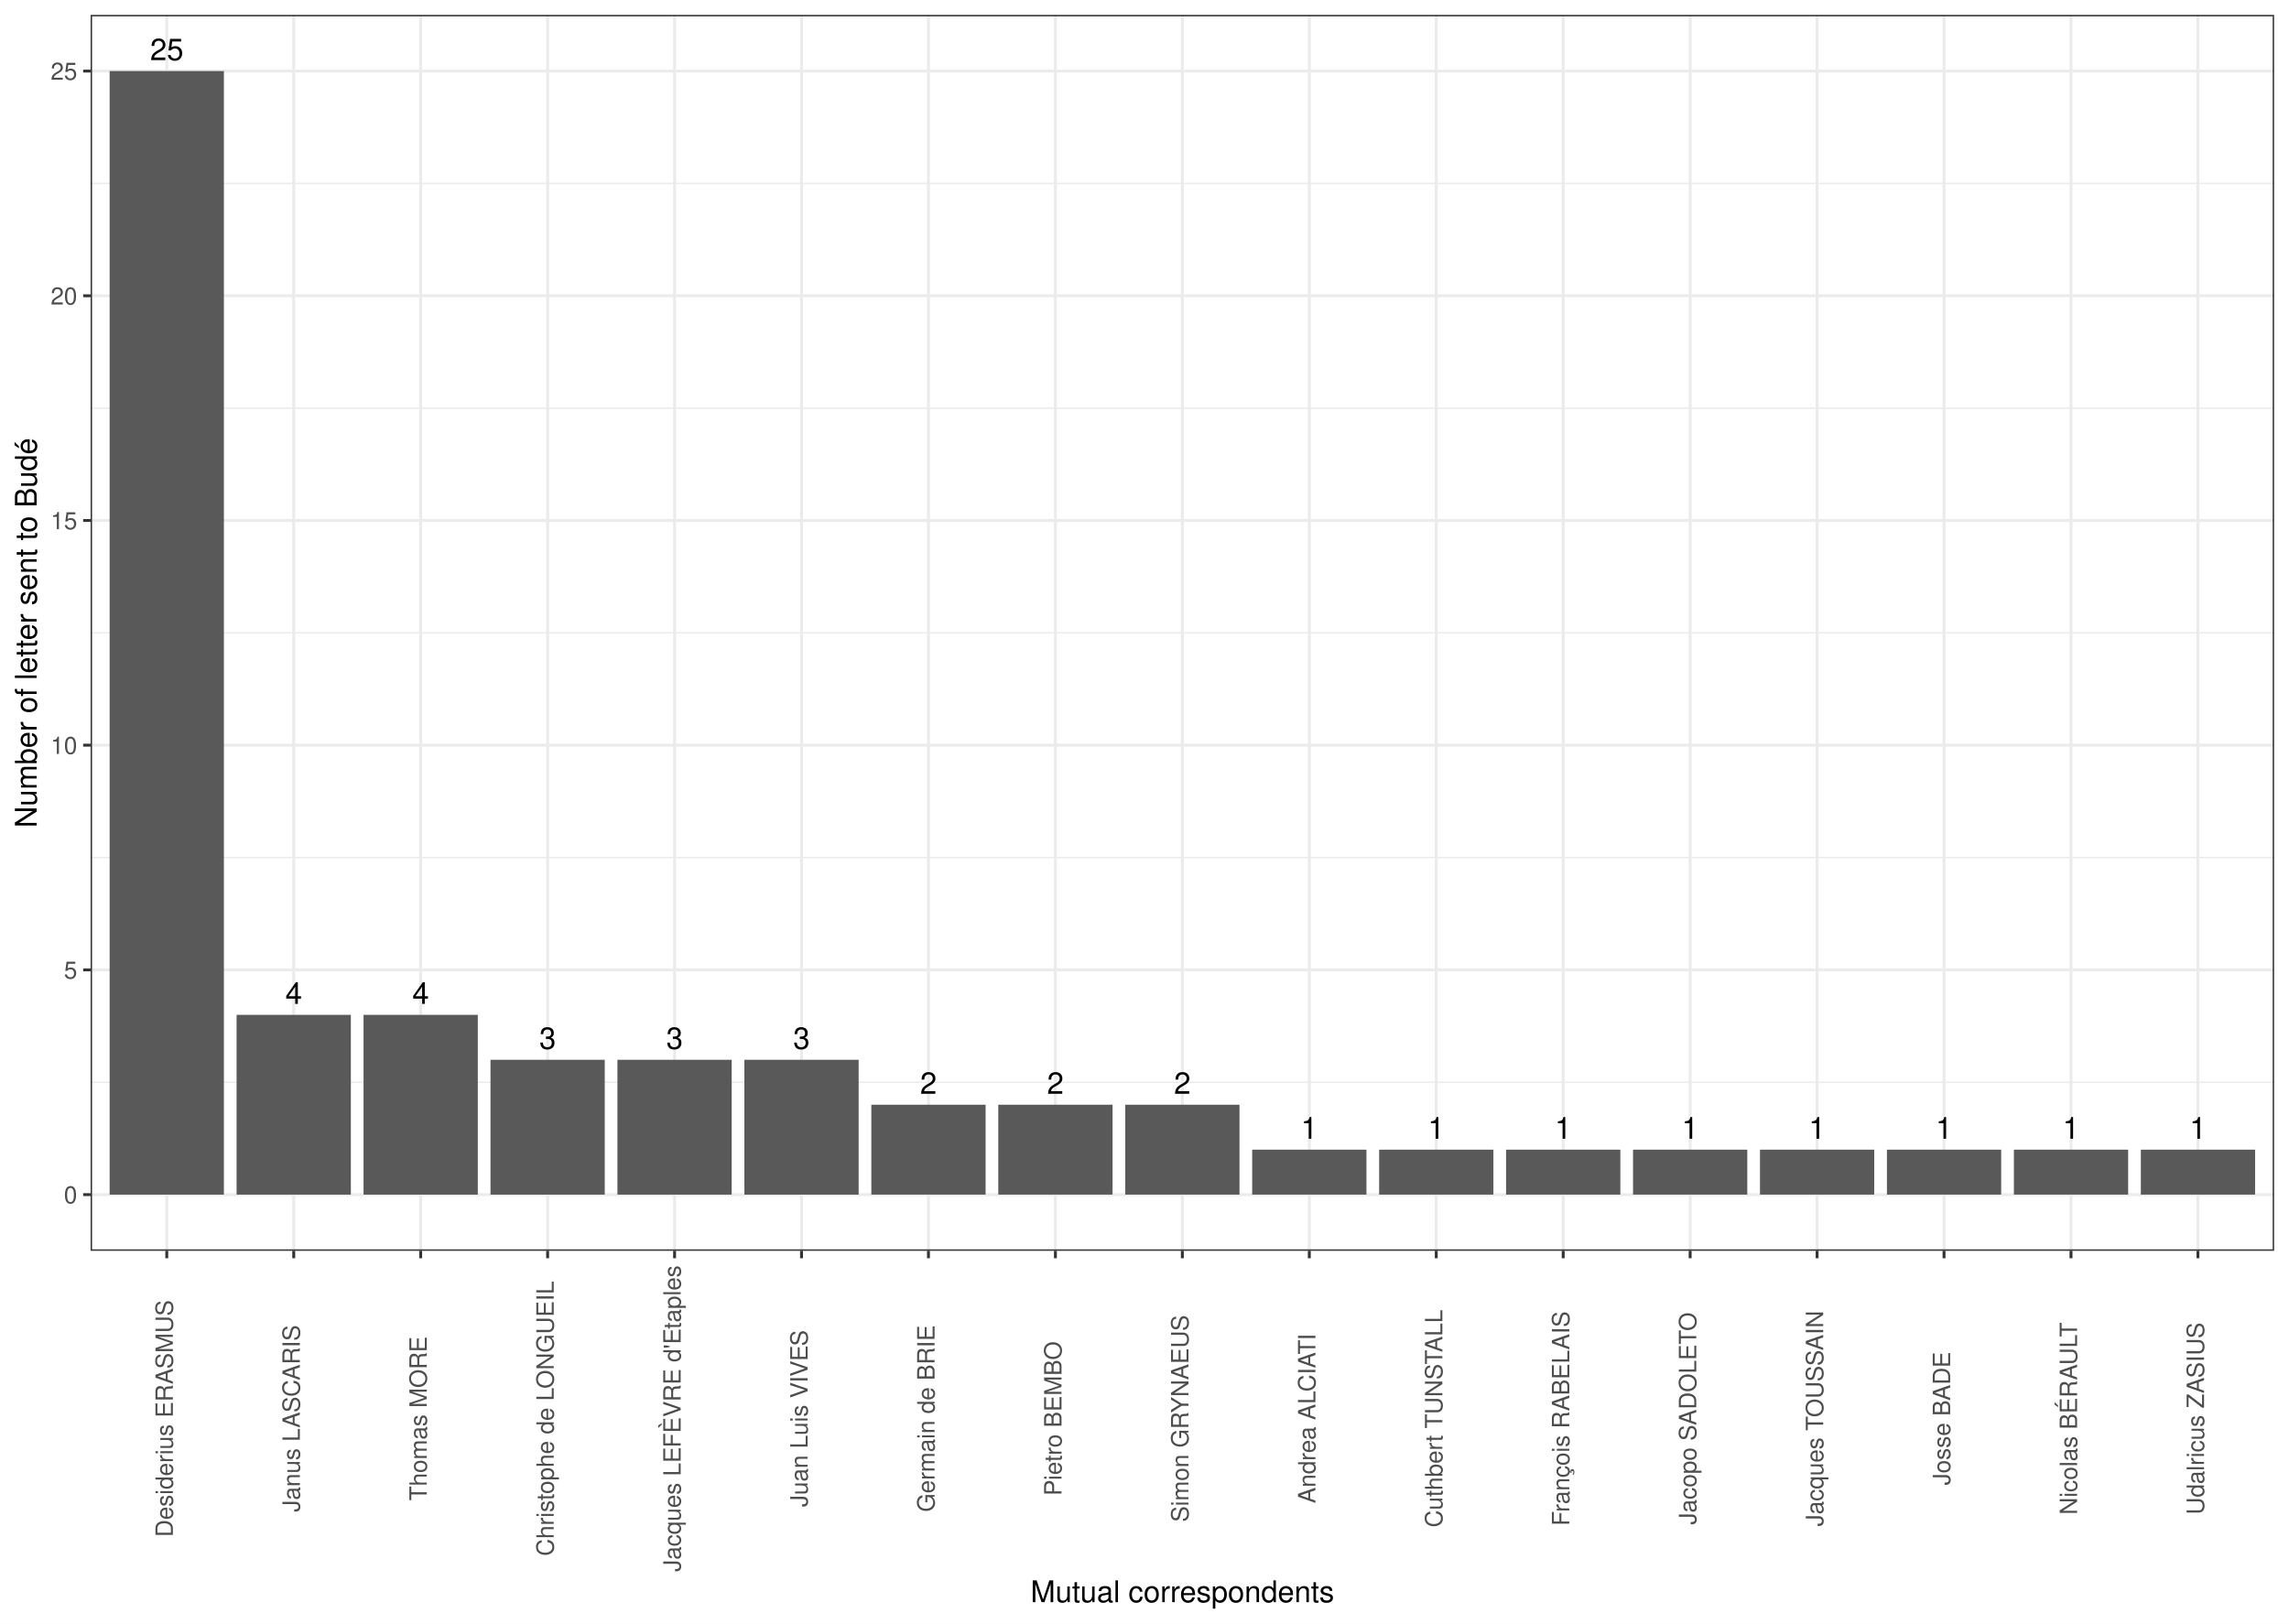
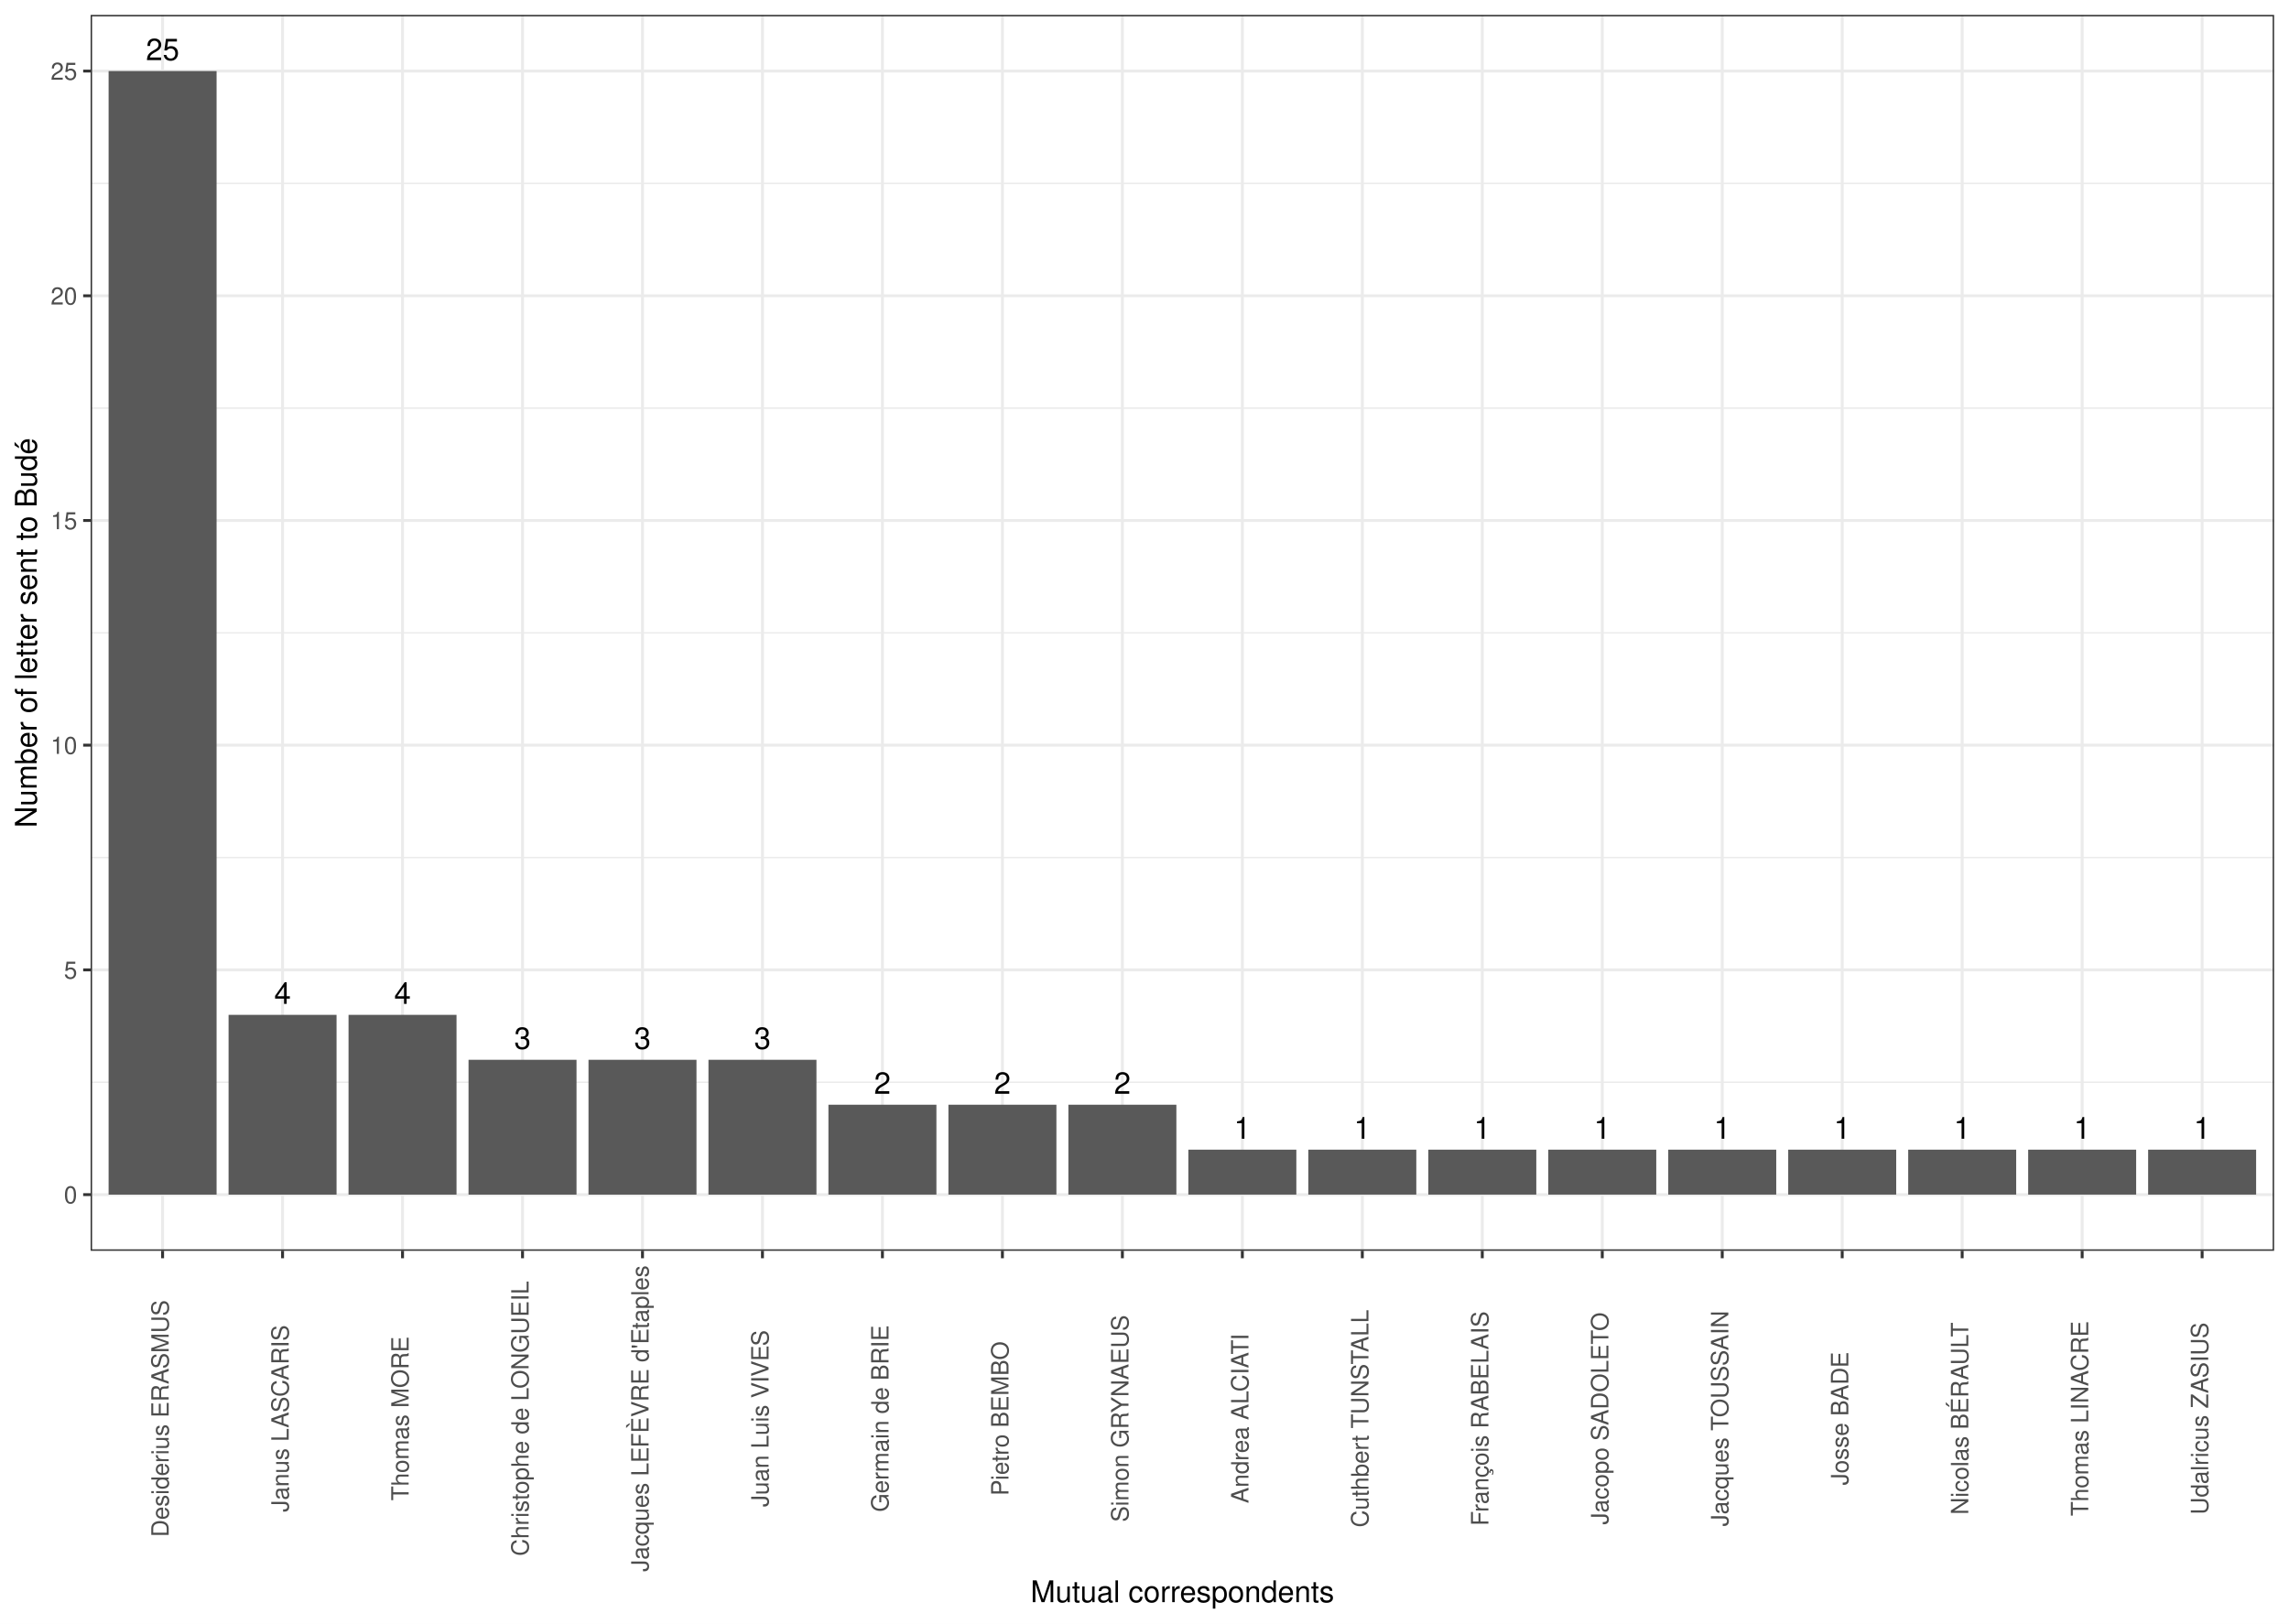
<svg xmlns="http://www.w3.org/2000/svg" class="svglite" width="842.40pt" height="597.60pt" viewBox="0 0 842.40 597.60">
  <defs>
    <style type="text/css">
    .svglite line, .svglite polyline, .svglite polygon, .svglite path, .svglite rect, .svglite circle {
      fill: none;
      stroke: #000000;
      stroke-linecap: round;
      stroke-linejoin: round;
      stroke-miterlimit: 10.00;
    }
    .svglite text {
      white-space: pre;
    }
  </style>
  </defs>
  <rect width="100%" height="100%" style="stroke: none; fill: #FFFFFF;" />
  <defs>
    <clipPath id="cpMC4wMHw4NDIuNDB8MC4wMHw1OTcuNjA=">
      <rect x="0.00" y="0.00" width="842.40" height="597.60" />
    </clipPath>
  </defs>
  <g clip-path="url(#cpMC4wMHw4NDIuNDB8MC4wMHw1OTcuNjA=)">
    <rect x="0" y="-0" width="842.40" height="597.60" style="stroke-width: 1.07; stroke: #FFFFFF; fill: #FFFFFF;" />
  </g>
  <defs>
    <clipPath id="cpMzMuMzV8ODM2LjkyfDUuNDh8NDYwLjM5">
      <rect x="33.35" y="5.48" width="803.57" height="454.91" />
    </clipPath>
  </defs>
  <g clip-path="url(#cpMzMuMzV8ODM2LjkyfDUuNDh8NDYwLjM5)">
    <rect x="33.35" y="5.48" width="803.57" height="454.91" style="stroke-width: 1.07; stroke: none; fill: #FFFFFF;" />
    <polyline points="33.35,398.36 836.92,398.36 " style="stroke-width: 0.53; stroke: #EBEBEB; stroke-linecap: butt;" />
    <polyline points="33.35,315.65 836.92,315.65 " style="stroke-width: 0.53; stroke: #EBEBEB; stroke-linecap: butt;" />
    <polyline points="33.35,232.94 836.92,232.94 " style="stroke-width: 0.53; stroke: #EBEBEB; stroke-linecap: butt;" />
    <polyline points="33.35,150.22 836.92,150.22 " style="stroke-width: 0.53; stroke: #EBEBEB; stroke-linecap: butt;" />
    <polyline points="33.35,67.51 836.92,67.51 " style="stroke-width: 0.53; stroke: #EBEBEB; stroke-linecap: butt;" />
    <polyline points="33.35,439.72 836.92,439.72 " style="stroke-width: 1.07; stroke: #EBEBEB; stroke-linecap: butt;" />
    <polyline points="33.35,357.00 836.92,357.00 " style="stroke-width: 1.07; stroke: #EBEBEB; stroke-linecap: butt;" />
    <polyline points="33.35,274.29 836.92,274.29 " style="stroke-width: 1.07; stroke: #EBEBEB; stroke-linecap: butt;" />
    <polyline points="33.35,191.58 836.92,191.58 " style="stroke-width: 1.07; stroke: #EBEBEB; stroke-linecap: butt;" />
    <polyline points="33.35,108.87 836.92,108.87 " style="stroke-width: 1.07; stroke: #EBEBEB; stroke-linecap: butt;" />
    <polyline points="33.35,26.16 836.92,26.16 " style="stroke-width: 1.07; stroke: #EBEBEB; stroke-linecap: butt;" />
-     <polyline points="61.38,460.39 61.38,5.48 " style="stroke-width: 1.07; stroke: #EBEBEB; stroke-linecap: butt;" />
-     <polyline points="108.10,460.39 108.10,5.48 " style="stroke-width: 1.07; stroke: #EBEBEB; stroke-linecap: butt;" />
-     <polyline points="154.82,460.39 154.82,5.48 " style="stroke-width: 1.07; stroke: #EBEBEB; stroke-linecap: butt;" />
-     <polyline points="201.54,460.39 201.54,5.48 " style="stroke-width: 1.07; stroke: #EBEBEB; stroke-linecap: butt;" />
-     <polyline points="248.26,460.39 248.26,5.48 " style="stroke-width: 1.07; stroke: #EBEBEB; stroke-linecap: butt;" />
-     <polyline points="294.98,460.39 294.98,5.48 " style="stroke-width: 1.07; stroke: #EBEBEB; stroke-linecap: butt;" />
-     <polyline points="341.69,460.39 341.69,5.48 " style="stroke-width: 1.07; stroke: #EBEBEB; stroke-linecap: butt;" />
-     <polyline points="388.41,460.39 388.41,5.48 " style="stroke-width: 1.07; stroke: #EBEBEB; stroke-linecap: butt;" />
-     <polyline points="435.13,460.39 435.13,5.48 " style="stroke-width: 1.07; stroke: #EBEBEB; stroke-linecap: butt;" />
-     <polyline points="481.85,460.39 481.85,5.48 " style="stroke-width: 1.07; stroke: #EBEBEB; stroke-linecap: butt;" />
-     <polyline points="528.57,460.39 528.57,5.48 " style="stroke-width: 1.07; stroke: #EBEBEB; stroke-linecap: butt;" />
-     <polyline points="575.29,460.39 575.29,5.48 " style="stroke-width: 1.07; stroke: #EBEBEB; stroke-linecap: butt;" />
-     <polyline points="622.01,460.39 622.01,5.48 " style="stroke-width: 1.07; stroke: #EBEBEB; stroke-linecap: butt;" />
-     <polyline points="668.73,460.39 668.73,5.48 " style="stroke-width: 1.07; stroke: #EBEBEB; stroke-linecap: butt;" />
-     <polyline points="715.45,460.39 715.45,5.48 " style="stroke-width: 1.07; stroke: #EBEBEB; stroke-linecap: butt;" />
-     <polyline points="762.17,460.39 762.17,5.48 " style="stroke-width: 1.07; stroke: #EBEBEB; stroke-linecap: butt;" />
-     <polyline points="808.89,460.39 808.89,5.48 " style="stroke-width: 1.07; stroke: #EBEBEB; stroke-linecap: butt;" />
-     <rect x="40.35" y="26.16" width="42.05" height="413.56" style="stroke-width: 1.07; stroke: none; stroke-linecap: butt; stroke-linejoin: miter; fill: #595959;" />
-     <rect x="87.07" y="373.55" width="42.05" height="66.17" style="stroke-width: 1.07; stroke: none; stroke-linecap: butt; stroke-linejoin: miter; fill: #595959;" />
-     <rect x="133.79" y="373.55" width="42.05" height="66.17" style="stroke-width: 1.07; stroke: none; stroke-linecap: butt; stroke-linejoin: miter; fill: #595959;" />
-     <rect x="227.23" y="390.09" width="42.05" height="49.63" style="stroke-width: 1.07; stroke: none; stroke-linecap: butt; stroke-linejoin: miter; fill: #595959;" />
-     <rect x="180.51" y="390.09" width="42.05" height="49.63" style="stroke-width: 1.07; stroke: none; stroke-linecap: butt; stroke-linejoin: miter; fill: #595959;" />
-     <rect x="273.95" y="390.09" width="42.05" height="49.63" style="stroke-width: 1.07; stroke: none; stroke-linecap: butt; stroke-linejoin: miter; fill: #595959;" />
-     <rect x="414.11" y="406.63" width="42.05" height="33.08" style="stroke-width: 1.07; stroke: none; stroke-linecap: butt; stroke-linejoin: miter; fill: #595959;" />
-     <rect x="367.39" y="406.63" width="42.05" height="33.08" style="stroke-width: 1.07; stroke: none; stroke-linecap: butt; stroke-linejoin: miter; fill: #595959;" />
-     <rect x="320.67" y="406.63" width="42.05" height="33.08" style="stroke-width: 1.07; stroke: none; stroke-linecap: butt; stroke-linejoin: miter; fill: #595959;" />
-     <rect x="460.83" y="423.17" width="42.05" height="16.54" style="stroke-width: 1.07; stroke: none; stroke-linecap: butt; stroke-linejoin: miter; fill: #595959;" />
-     <rect x="694.43" y="423.17" width="42.05" height="16.54" style="stroke-width: 1.07; stroke: none; stroke-linecap: butt; stroke-linejoin: miter; fill: #595959;" />
-     <rect x="787.87" y="423.17" width="42.05" height="16.54" style="stroke-width: 1.07; stroke: none; stroke-linecap: butt; stroke-linejoin: miter; fill: #595959;" />
-     <rect x="600.99" y="423.17" width="42.05" height="16.54" style="stroke-width: 1.07; stroke: none; stroke-linecap: butt; stroke-linejoin: miter; fill: #595959;" />
-     <rect x="554.27" y="423.17" width="42.05" height="16.54" style="stroke-width: 1.07; stroke: none; stroke-linecap: butt; stroke-linejoin: miter; fill: #595959;" />
-     <rect x="741.15" y="423.17" width="42.05" height="16.54" style="stroke-width: 1.07; stroke: none; stroke-linecap: butt; stroke-linejoin: miter; fill: #595959;" />
-     <rect x="647.71" y="423.17" width="42.05" height="16.54" style="stroke-width: 1.07; stroke: none; stroke-linecap: butt; stroke-linejoin: miter; fill: #595959;" />
-     <rect x="507.55" y="423.17" width="42.05" height="16.54" style="stroke-width: 1.07; stroke: none; stroke-linecap: butt; stroke-linejoin: miter; fill: #595959;" />
-     <text x="61.38" y="22.14" text-anchor="middle" style="font-size: 11.04px; font-weight: 0; font-family: &quot;Nimbus Sans&quot;;" textLength="12.27px" lengthAdjust="spacingAndGlyphs">25</text>
-     <text x="108.10" y="369.52" text-anchor="middle" style="font-size: 11.04px; font-weight: 0; font-family: &quot;Nimbus Sans&quot;;" textLength="6.13px" lengthAdjust="spacingAndGlyphs">4</text>
-     <text x="154.82" y="369.52" text-anchor="middle" style="font-size: 11.04px; font-weight: 0; font-family: &quot;Nimbus Sans&quot;;" textLength="6.13px" lengthAdjust="spacingAndGlyphs">4</text>
-     <text x="248.26" y="386.07" text-anchor="middle" style="font-size: 11.04px; font-weight: 0; font-family: &quot;Nimbus Sans&quot;;" textLength="6.13px" lengthAdjust="spacingAndGlyphs">3</text>
-     <text x="201.54" y="386.07" text-anchor="middle" style="font-size: 11.04px; font-weight: 0; font-family: &quot;Nimbus Sans&quot;;" textLength="6.13px" lengthAdjust="spacingAndGlyphs">3</text>
-     <text x="294.98" y="386.07" text-anchor="middle" style="font-size: 11.04px; font-weight: 0; font-family: &quot;Nimbus Sans&quot;;" textLength="6.13px" lengthAdjust="spacingAndGlyphs">3</text>
-     <text x="435.13" y="402.61" text-anchor="middle" style="font-size: 11.04px; font-weight: 0; font-family: &quot;Nimbus Sans&quot;;" textLength="6.13px" lengthAdjust="spacingAndGlyphs">2</text>
-     <text x="388.41" y="402.61" text-anchor="middle" style="font-size: 11.04px; font-weight: 0; font-family: &quot;Nimbus Sans&quot;;" textLength="6.13px" lengthAdjust="spacingAndGlyphs">2</text>
-     <text x="341.69" y="402.61" text-anchor="middle" style="font-size: 11.04px; font-weight: 0; font-family: &quot;Nimbus Sans&quot;;" textLength="6.13px" lengthAdjust="spacingAndGlyphs">2</text>
-     <text x="481.85" y="419.15" text-anchor="middle" style="font-size: 11.04px; font-weight: 0; font-family: &quot;Nimbus Sans&quot;;" textLength="6.13px" lengthAdjust="spacingAndGlyphs">1</text>
-     <text x="715.45" y="419.15" text-anchor="middle" style="font-size: 11.04px; font-weight: 0; font-family: &quot;Nimbus Sans&quot;;" textLength="6.13px" lengthAdjust="spacingAndGlyphs">1</text>
-     <text x="808.89" y="419.15" text-anchor="middle" style="font-size: 11.04px; font-weight: 0; font-family: &quot;Nimbus Sans&quot;;" textLength="6.13px" lengthAdjust="spacingAndGlyphs">1</text>
-     <text x="622.01" y="419.15" text-anchor="middle" style="font-size: 11.04px; font-weight: 0; font-family: &quot;Nimbus Sans&quot;;" textLength="6.13px" lengthAdjust="spacingAndGlyphs">1</text>
-     <text x="575.29" y="419.15" text-anchor="middle" style="font-size: 11.04px; font-weight: 0; font-family: &quot;Nimbus Sans&quot;;" textLength="6.13px" lengthAdjust="spacingAndGlyphs">1</text>
-     <text x="762.17" y="419.15" text-anchor="middle" style="font-size: 11.04px; font-weight: 0; font-family: &quot;Nimbus Sans&quot;;" textLength="6.13px" lengthAdjust="spacingAndGlyphs">1</text>
-     <text x="668.73" y="419.15" text-anchor="middle" style="font-size: 11.04px; font-weight: 0; font-family: &quot;Nimbus Sans&quot;;" textLength="6.13px" lengthAdjust="spacingAndGlyphs">1</text>
-     <text x="528.57" y="419.15" text-anchor="middle" style="font-size: 11.04px; font-weight: 0; font-family: &quot;Nimbus Sans&quot;;" textLength="6.13px" lengthAdjust="spacingAndGlyphs">1</text>
+     <polyline points="59.84,460.39 59.84,5.48 " style="stroke-width: 1.07; stroke: #EBEBEB; stroke-linecap: butt;" />
+     <polyline points="103.99,460.39 103.99,5.48 " style="stroke-width: 1.07; stroke: #EBEBEB; stroke-linecap: butt;" />
+     <polyline points="148.14,460.39 148.14,5.48 " style="stroke-width: 1.07; stroke: #EBEBEB; stroke-linecap: butt;" />
+     <polyline points="192.30,460.39 192.30,5.48 " style="stroke-width: 1.07; stroke: #EBEBEB; stroke-linecap: butt;" />
+     <polyline points="236.45,460.39 236.45,5.48 " style="stroke-width: 1.07; stroke: #EBEBEB; stroke-linecap: butt;" />
+     <polyline points="280.60,460.39 280.60,5.48 " style="stroke-width: 1.07; stroke: #EBEBEB; stroke-linecap: butt;" />
+     <polyline points="324.75,460.39 324.75,5.48 " style="stroke-width: 1.07; stroke: #EBEBEB; stroke-linecap: butt;" />
+     <polyline points="368.91,460.39 368.91,5.48 " style="stroke-width: 1.07; stroke: #EBEBEB; stroke-linecap: butt;" />
+     <polyline points="413.06,460.39 413.06,5.48 " style="stroke-width: 1.07; stroke: #EBEBEB; stroke-linecap: butt;" />
+     <polyline points="457.21,460.39 457.21,5.48 " style="stroke-width: 1.07; stroke: #EBEBEB; stroke-linecap: butt;" />
+     <polyline points="501.36,460.39 501.36,5.48 " style="stroke-width: 1.07; stroke: #EBEBEB; stroke-linecap: butt;" />
+     <polyline points="545.51,460.39 545.51,5.48 " style="stroke-width: 1.07; stroke: #EBEBEB; stroke-linecap: butt;" />
+     <polyline points="589.67,460.39 589.67,5.48 " style="stroke-width: 1.07; stroke: #EBEBEB; stroke-linecap: butt;" />
+     <polyline points="633.82,460.39 633.82,5.48 " style="stroke-width: 1.07; stroke: #EBEBEB; stroke-linecap: butt;" />
+     <polyline points="677.97,460.39 677.97,5.48 " style="stroke-width: 1.07; stroke: #EBEBEB; stroke-linecap: butt;" />
+     <polyline points="722.12,460.39 722.12,5.48 " style="stroke-width: 1.07; stroke: #EBEBEB; stroke-linecap: butt;" />
+     <polyline points="766.28,460.39 766.28,5.48 " style="stroke-width: 1.07; stroke: #EBEBEB; stroke-linecap: butt;" />
+     <polyline points="810.43,460.39 810.43,5.48 " style="stroke-width: 1.07; stroke: #EBEBEB; stroke-linecap: butt;" />
+     <rect x="39.97" y="26.16" width="39.74" height="413.56" style="stroke-width: 1.07; stroke: none; stroke-linecap: butt; stroke-linejoin: miter; fill: #595959;" />
+     <rect x="84.12" y="373.55" width="39.74" height="66.17" style="stroke-width: 1.07; stroke: none; stroke-linecap: butt; stroke-linejoin: miter; fill: #595959;" />
+     <rect x="128.27" y="373.55" width="39.74" height="66.17" style="stroke-width: 1.07; stroke: none; stroke-linecap: butt; stroke-linejoin: miter; fill: #595959;" />
+     <rect x="216.58" y="390.09" width="39.74" height="49.63" style="stroke-width: 1.07; stroke: none; stroke-linecap: butt; stroke-linejoin: miter; fill: #595959;" />
+     <rect x="172.43" y="390.09" width="39.74" height="49.63" style="stroke-width: 1.07; stroke: none; stroke-linecap: butt; stroke-linejoin: miter; fill: #595959;" />
+     <rect x="260.73" y="390.09" width="39.74" height="49.63" style="stroke-width: 1.07; stroke: none; stroke-linecap: butt; stroke-linejoin: miter; fill: #595959;" />
+     <rect x="393.19" y="406.63" width="39.74" height="33.08" style="stroke-width: 1.07; stroke: none; stroke-linecap: butt; stroke-linejoin: miter; fill: #595959;" />
+     <rect x="349.04" y="406.63" width="39.74" height="33.08" style="stroke-width: 1.07; stroke: none; stroke-linecap: butt; stroke-linejoin: miter; fill: #595959;" />
+     <rect x="304.88" y="406.63" width="39.74" height="33.08" style="stroke-width: 1.07; stroke: none; stroke-linecap: butt; stroke-linejoin: miter; fill: #595959;" />
+     <rect x="437.34" y="423.17" width="39.74" height="16.54" style="stroke-width: 1.07; stroke: none; stroke-linecap: butt; stroke-linejoin: miter; fill: #595959;" />
+     <rect x="658.10" y="423.17" width="39.74" height="16.54" style="stroke-width: 1.07; stroke: none; stroke-linecap: butt; stroke-linejoin: miter; fill: #595959;" />
+     <rect x="790.56" y="423.17" width="39.74" height="16.54" style="stroke-width: 1.07; stroke: none; stroke-linecap: butt; stroke-linejoin: miter; fill: #595959;" />
+     <rect x="569.80" y="423.17" width="39.74" height="16.54" style="stroke-width: 1.07; stroke: none; stroke-linecap: butt; stroke-linejoin: miter; fill: #595959;" />
+     <rect x="525.65" y="423.17" width="39.74" height="16.54" style="stroke-width: 1.07; stroke: none; stroke-linecap: butt; stroke-linejoin: miter; fill: #595959;" />
+     <rect x="702.26" y="423.17" width="39.74" height="16.54" style="stroke-width: 1.07; stroke: none; stroke-linecap: butt; stroke-linejoin: miter; fill: #595959;" />
+     <rect x="613.95" y="423.17" width="39.74" height="16.54" style="stroke-width: 1.07; stroke: none; stroke-linecap: butt; stroke-linejoin: miter; fill: #595959;" />
+     <rect x="746.41" y="423.17" width="39.74" height="16.54" style="stroke-width: 1.07; stroke: none; stroke-linecap: butt; stroke-linejoin: miter; fill: #595959;" />
+     <rect x="481.49" y="423.17" width="39.74" height="16.54" style="stroke-width: 1.07; stroke: none; stroke-linecap: butt; stroke-linejoin: miter; fill: #595959;" />
+     <text x="59.84" y="22.14" text-anchor="middle" style="font-size: 11.04px; font-weight: 0; font-family: &quot;Nimbus Sans&quot;;" textLength="12.27px" lengthAdjust="spacingAndGlyphs">25</text>
+     <text x="103.99" y="369.52" text-anchor="middle" style="font-size: 11.04px; font-weight: 0; font-family: &quot;Nimbus Sans&quot;;" textLength="6.13px" lengthAdjust="spacingAndGlyphs">4</text>
+     <text x="148.14" y="369.52" text-anchor="middle" style="font-size: 11.04px; font-weight: 0; font-family: &quot;Nimbus Sans&quot;;" textLength="6.13px" lengthAdjust="spacingAndGlyphs">4</text>
+     <text x="236.45" y="386.07" text-anchor="middle" style="font-size: 11.04px; font-weight: 0; font-family: &quot;Nimbus Sans&quot;;" textLength="6.13px" lengthAdjust="spacingAndGlyphs">3</text>
+     <text x="192.30" y="386.07" text-anchor="middle" style="font-size: 11.04px; font-weight: 0; font-family: &quot;Nimbus Sans&quot;;" textLength="6.13px" lengthAdjust="spacingAndGlyphs">3</text>
+     <text x="280.60" y="386.07" text-anchor="middle" style="font-size: 11.04px; font-weight: 0; font-family: &quot;Nimbus Sans&quot;;" textLength="6.13px" lengthAdjust="spacingAndGlyphs">3</text>
+     <text x="413.06" y="402.61" text-anchor="middle" style="font-size: 11.04px; font-weight: 0; font-family: &quot;Nimbus Sans&quot;;" textLength="6.13px" lengthAdjust="spacingAndGlyphs">2</text>
+     <text x="368.91" y="402.61" text-anchor="middle" style="font-size: 11.04px; font-weight: 0; font-family: &quot;Nimbus Sans&quot;;" textLength="6.13px" lengthAdjust="spacingAndGlyphs">2</text>
+     <text x="324.75" y="402.61" text-anchor="middle" style="font-size: 11.04px; font-weight: 0; font-family: &quot;Nimbus Sans&quot;;" textLength="6.13px" lengthAdjust="spacingAndGlyphs">2</text>
+     <text x="457.21" y="419.15" text-anchor="middle" style="font-size: 11.04px; font-weight: 0; font-family: &quot;Nimbus Sans&quot;;" textLength="6.13px" lengthAdjust="spacingAndGlyphs">1</text>
+     <text x="677.97" y="419.15" text-anchor="middle" style="font-size: 11.04px; font-weight: 0; font-family: &quot;Nimbus Sans&quot;;" textLength="6.13px" lengthAdjust="spacingAndGlyphs">1</text>
+     <text x="810.43" y="419.15" text-anchor="middle" style="font-size: 11.04px; font-weight: 0; font-family: &quot;Nimbus Sans&quot;;" textLength="6.13px" lengthAdjust="spacingAndGlyphs">1</text>
+     <text x="589.67" y="419.15" text-anchor="middle" style="font-size: 11.04px; font-weight: 0; font-family: &quot;Nimbus Sans&quot;;" textLength="6.13px" lengthAdjust="spacingAndGlyphs">1</text>
+     <text x="545.51" y="419.15" text-anchor="middle" style="font-size: 11.04px; font-weight: 0; font-family: &quot;Nimbus Sans&quot;;" textLength="6.13px" lengthAdjust="spacingAndGlyphs">1</text>
+     <text x="722.12" y="419.15" text-anchor="middle" style="font-size: 11.04px; font-weight: 0; font-family: &quot;Nimbus Sans&quot;;" textLength="6.13px" lengthAdjust="spacingAndGlyphs">1</text>
+     <text x="633.82" y="419.15" text-anchor="middle" style="font-size: 11.04px; font-weight: 0; font-family: &quot;Nimbus Sans&quot;;" textLength="6.13px" lengthAdjust="spacingAndGlyphs">1</text>
+     <text x="766.28" y="419.15" text-anchor="middle" style="font-size: 11.04px; font-weight: 0; font-family: &quot;Nimbus Sans&quot;;" textLength="6.13px" lengthAdjust="spacingAndGlyphs">1</text>
+     <text x="501.36" y="419.15" text-anchor="middle" style="font-size: 11.04px; font-weight: 0; font-family: &quot;Nimbus Sans&quot;;" textLength="6.13px" lengthAdjust="spacingAndGlyphs">1</text>
    <rect x="33.35" y="5.48" width="803.57" height="454.91" style="stroke-width: 1.07; stroke: #333333;" />
  </g>
  <g clip-path="url(#cpMC4wMHw4NDIuNDB8MC4wMHw1OTcuNjA=)">
    <text x="28.42" y="442.92" text-anchor="end" style="font-size: 8.80px; font-weight: 0;fill: #4D4D4D; font-family: &quot;Nimbus Sans&quot;;" textLength="4.89px" lengthAdjust="spacingAndGlyphs">0</text>
    <text x="28.42" y="360.21" text-anchor="end" style="font-size: 8.80px; font-weight: 0;fill: #4D4D4D; font-family: &quot;Nimbus Sans&quot;;" textLength="4.89px" lengthAdjust="spacingAndGlyphs">5</text>
    <text x="28.42" y="277.50" text-anchor="end" style="font-size: 8.80px; font-weight: 0;fill: #4D4D4D; font-family: &quot;Nimbus Sans&quot;;" textLength="9.78px" lengthAdjust="spacingAndGlyphs">10</text>
    <text x="28.42" y="194.79" text-anchor="end" style="font-size: 8.80px; font-weight: 0;fill: #4D4D4D; font-family: &quot;Nimbus Sans&quot;;" textLength="9.78px" lengthAdjust="spacingAndGlyphs">15</text>
    <text x="28.42" y="112.08" text-anchor="end" style="font-size: 8.80px; font-weight: 0;fill: #4D4D4D; font-family: &quot;Nimbus Sans&quot;;" textLength="9.78px" lengthAdjust="spacingAndGlyphs">20</text>
    <text x="28.42" y="29.36" text-anchor="end" style="font-size: 8.80px; font-weight: 0;fill: #4D4D4D; font-family: &quot;Nimbus Sans&quot;;" textLength="9.78px" lengthAdjust="spacingAndGlyphs">25</text>
    <polyline points="30.61,439.72 33.35,439.72 " style="stroke-width: 1.07; stroke: #333333; stroke-linecap: butt;" />
    <polyline points="30.61,357.00 33.35,357.00 " style="stroke-width: 1.07; stroke: #333333; stroke-linecap: butt;" />
    <polyline points="30.61,274.29 33.35,274.29 " style="stroke-width: 1.07; stroke: #333333; stroke-linecap: butt;" />
    <polyline points="30.61,191.58 33.35,191.58 " style="stroke-width: 1.07; stroke: #333333; stroke-linecap: butt;" />
    <polyline points="30.61,108.87 33.35,108.87 " style="stroke-width: 1.07; stroke: #333333; stroke-linecap: butt;" />
    <polyline points="30.61,26.16 33.35,26.16 " style="stroke-width: 1.07; stroke: #333333; stroke-linecap: butt;" />
-     <polyline points="61.38,463.13 61.38,460.39 " style="stroke-width: 1.07; stroke: #333333; stroke-linecap: butt;" />
-     <polyline points="108.10,463.13 108.10,460.39 " style="stroke-width: 1.07; stroke: #333333; stroke-linecap: butt;" />
-     <polyline points="154.82,463.13 154.82,460.39 " style="stroke-width: 1.07; stroke: #333333; stroke-linecap: butt;" />
-     <polyline points="201.54,463.13 201.54,460.39 " style="stroke-width: 1.07; stroke: #333333; stroke-linecap: butt;" />
-     <polyline points="248.26,463.13 248.26,460.39 " style="stroke-width: 1.07; stroke: #333333; stroke-linecap: butt;" />
-     <polyline points="294.98,463.13 294.98,460.39 " style="stroke-width: 1.07; stroke: #333333; stroke-linecap: butt;" />
-     <polyline points="341.69,463.13 341.69,460.39 " style="stroke-width: 1.07; stroke: #333333; stroke-linecap: butt;" />
-     <polyline points="388.41,463.13 388.41,460.39 " style="stroke-width: 1.07; stroke: #333333; stroke-linecap: butt;" />
-     <polyline points="435.13,463.13 435.13,460.39 " style="stroke-width: 1.07; stroke: #333333; stroke-linecap: butt;" />
-     <polyline points="481.85,463.13 481.85,460.39 " style="stroke-width: 1.07; stroke: #333333; stroke-linecap: butt;" />
-     <polyline points="528.57,463.13 528.57,460.39 " style="stroke-width: 1.07; stroke: #333333; stroke-linecap: butt;" />
-     <polyline points="575.29,463.13 575.29,460.39 " style="stroke-width: 1.07; stroke: #333333; stroke-linecap: butt;" />
-     <polyline points="622.01,463.13 622.01,460.39 " style="stroke-width: 1.07; stroke: #333333; stroke-linecap: butt;" />
-     <polyline points="668.73,463.13 668.73,460.39 " style="stroke-width: 1.07; stroke: #333333; stroke-linecap: butt;" />
-     <polyline points="715.45,463.13 715.45,460.39 " style="stroke-width: 1.07; stroke: #333333; stroke-linecap: butt;" />
-     <polyline points="762.17,463.13 762.17,460.39 " style="stroke-width: 1.07; stroke: #333333; stroke-linecap: butt;" />
-     <polyline points="808.89,463.13 808.89,460.39 " style="stroke-width: 1.07; stroke: #333333; stroke-linecap: butt;" />
-     <text transform="translate(63.62,522.14) rotate(-90)" text-anchor="middle" style="font-size: 8.80px; font-weight: 0;fill: #4D4D4D; font-family: &quot;Nimbus Sans&quot;;" textLength="87.49px" lengthAdjust="spacingAndGlyphs">Desiderius ERASMUS</text>
-     <text transform="translate(110.34,522.14) rotate(-90)" text-anchor="middle" style="font-size: 8.80px; font-weight: 0;fill: #4D4D4D; font-family: &quot;Nimbus Sans&quot;;" textLength="69.42px" lengthAdjust="spacingAndGlyphs">Janus LASCARIS</text>
-     <text transform="translate(157.06,522.14) rotate(-90)" text-anchor="middle" style="font-size: 8.80px; font-weight: 0;fill: #4D4D4D; font-family: &quot;Nimbus Sans&quot;;" textLength="60.62px" lengthAdjust="spacingAndGlyphs">Thomas MORE</text>
-     <text transform="translate(203.78,522.14) rotate(-90)" text-anchor="middle" style="font-size: 8.80px; font-weight: 0;fill: #4D4D4D; font-family: &quot;Nimbus Sans&quot;;" textLength="101.69px" lengthAdjust="spacingAndGlyphs">Christophe de LONGUEIL</text>
-     <text transform="translate(250.50,522.14) rotate(-90)" text-anchor="middle" style="font-size: 8.80px; font-weight: 0;fill: #4D4D4D; font-family: &quot;Nimbus Sans&quot;;" textLength="113.64px" lengthAdjust="spacingAndGlyphs">Jacques LEFÈVRE d'Etaples</text>
-     <text transform="translate(297.22,522.14) rotate(-90)" text-anchor="middle" style="font-size: 8.80px; font-weight: 0;fill: #4D4D4D; font-family: &quot;Nimbus Sans&quot;;" textLength="66.01px" lengthAdjust="spacingAndGlyphs">Juan Luis VIVES</text>
-     <text transform="translate(343.94,522.14) rotate(-90)" text-anchor="middle" style="font-size: 8.80px; font-weight: 0;fill: #4D4D4D; font-family: &quot;Nimbus Sans&quot;;" textLength="68.93px" lengthAdjust="spacingAndGlyphs">Germain de BRIE</text>
-     <text transform="translate(390.66,522.14) rotate(-90)" text-anchor="middle" style="font-size: 8.80px; font-weight: 0;fill: #4D4D4D; font-family: &quot;Nimbus Sans&quot;;" textLength="57.20px" lengthAdjust="spacingAndGlyphs">Pietro BEMBO</text>
-     <text transform="translate(437.38,522.14) rotate(-90)" text-anchor="middle" style="font-size: 8.80px; font-weight: 0;fill: #4D4D4D; font-family: &quot;Nimbus Sans&quot;;" textLength="76.74px" lengthAdjust="spacingAndGlyphs">Simon GRYNAEUS</text>
-     <text transform="translate(484.10,522.14) rotate(-90)" text-anchor="middle" style="font-size: 8.80px; font-weight: 0;fill: #4D4D4D; font-family: &quot;Nimbus Sans&quot;;" textLength="64.05px" lengthAdjust="spacingAndGlyphs">Andrea ALCIATI</text>
-     <text transform="translate(530.82,522.14) rotate(-90)" text-anchor="middle" style="font-size: 8.80px; font-weight: 0;fill: #4D4D4D; font-family: &quot;Nimbus Sans&quot;;" textLength="81.15px" lengthAdjust="spacingAndGlyphs">Cuthbert TUNSTALL</text>
-     <text transform="translate(577.54,522.14) rotate(-90)" text-anchor="middle" style="font-size: 8.80px; font-weight: 0;fill: #4D4D4D; font-family: &quot;Nimbus Sans&quot;;" textLength="79.20px" lengthAdjust="spacingAndGlyphs">François RABELAIS</text>
-     <text transform="translate(624.26,522.14) rotate(-90)" text-anchor="middle" style="font-size: 8.80px; font-weight: 0;fill: #4D4D4D; font-family: &quot;Nimbus Sans&quot;;" textLength="78.72px" lengthAdjust="spacingAndGlyphs">Jacopo SADOLETO</text>
-     <text transform="translate(670.98,522.14) rotate(-90)" text-anchor="middle" style="font-size: 8.80px; font-weight: 0;fill: #4D4D4D; font-family: &quot;Nimbus Sans&quot;;" textLength="80.18px" lengthAdjust="spacingAndGlyphs">Jacques TOUSSAIN</text>
-     <text transform="translate(717.70,522.14) rotate(-90)" text-anchor="middle" style="font-size: 8.80px; font-weight: 0;fill: #4D4D4D; font-family: &quot;Nimbus Sans&quot;;" textLength="49.38px" lengthAdjust="spacingAndGlyphs">Josse BADE</text>
-     <text transform="translate(764.41,522.14) rotate(-90)" text-anchor="middle" style="font-size: 8.80px; font-weight: 0;fill: #4D4D4D; font-family: &quot;Nimbus Sans&quot;;" textLength="71.85px" lengthAdjust="spacingAndGlyphs">Nicolas BÉRAULT</text>
-     <text transform="translate(811.13,522.14) rotate(-90)" text-anchor="middle" style="font-size: 8.80px; font-weight: 0;fill: #4D4D4D; font-family: &quot;Nimbus Sans&quot;;" textLength="70.88px" lengthAdjust="spacingAndGlyphs">Udalricus ZASIUS</text>
+     <polyline points="59.84,463.13 59.84,460.39 " style="stroke-width: 1.07; stroke: #333333; stroke-linecap: butt;" />
+     <polyline points="103.99,463.13 103.99,460.39 " style="stroke-width: 1.07; stroke: #333333; stroke-linecap: butt;" />
+     <polyline points="148.14,463.13 148.14,460.39 " style="stroke-width: 1.07; stroke: #333333; stroke-linecap: butt;" />
+     <polyline points="192.30,463.13 192.30,460.39 " style="stroke-width: 1.07; stroke: #333333; stroke-linecap: butt;" />
+     <polyline points="236.45,463.13 236.45,460.39 " style="stroke-width: 1.07; stroke: #333333; stroke-linecap: butt;" />
+     <polyline points="280.60,463.13 280.60,460.39 " style="stroke-width: 1.07; stroke: #333333; stroke-linecap: butt;" />
+     <polyline points="324.75,463.13 324.75,460.39 " style="stroke-width: 1.07; stroke: #333333; stroke-linecap: butt;" />
+     <polyline points="368.91,463.13 368.91,460.39 " style="stroke-width: 1.07; stroke: #333333; stroke-linecap: butt;" />
+     <polyline points="413.06,463.13 413.06,460.39 " style="stroke-width: 1.07; stroke: #333333; stroke-linecap: butt;" />
+     <polyline points="457.21,463.13 457.21,460.39 " style="stroke-width: 1.07; stroke: #333333; stroke-linecap: butt;" />
+     <polyline points="501.36,463.13 501.36,460.39 " style="stroke-width: 1.07; stroke: #333333; stroke-linecap: butt;" />
+     <polyline points="545.51,463.13 545.51,460.39 " style="stroke-width: 1.07; stroke: #333333; stroke-linecap: butt;" />
+     <polyline points="589.67,463.13 589.67,460.39 " style="stroke-width: 1.07; stroke: #333333; stroke-linecap: butt;" />
+     <polyline points="633.82,463.13 633.82,460.39 " style="stroke-width: 1.07; stroke: #333333; stroke-linecap: butt;" />
+     <polyline points="677.97,463.13 677.97,460.39 " style="stroke-width: 1.07; stroke: #333333; stroke-linecap: butt;" />
+     <polyline points="722.12,463.13 722.12,460.39 " style="stroke-width: 1.07; stroke: #333333; stroke-linecap: butt;" />
+     <polyline points="766.28,463.13 766.28,460.39 " style="stroke-width: 1.07; stroke: #333333; stroke-linecap: butt;" />
+     <polyline points="810.43,463.13 810.43,460.39 " style="stroke-width: 1.07; stroke: #333333; stroke-linecap: butt;" />
+     <text transform="translate(62.08,522.14) rotate(-90)" text-anchor="middle" style="font-size: 8.80px; font-weight: 0;fill: #4D4D4D; font-family: &quot;Nimbus Sans&quot;;" textLength="87.49px" lengthAdjust="spacingAndGlyphs">Desiderius ERASMUS</text>
+     <text transform="translate(106.24,522.14) rotate(-90)" text-anchor="middle" style="font-size: 8.80px; font-weight: 0;fill: #4D4D4D; font-family: &quot;Nimbus Sans&quot;;" textLength="69.42px" lengthAdjust="spacingAndGlyphs">Janus LASCARIS</text>
+     <text transform="translate(150.39,522.14) rotate(-90)" text-anchor="middle" style="font-size: 8.80px; font-weight: 0;fill: #4D4D4D; font-family: &quot;Nimbus Sans&quot;;" textLength="60.62px" lengthAdjust="spacingAndGlyphs">Thomas MORE</text>
+     <text transform="translate(194.54,522.14) rotate(-90)" text-anchor="middle" style="font-size: 8.80px; font-weight: 0;fill: #4D4D4D; font-family: &quot;Nimbus Sans&quot;;" textLength="101.69px" lengthAdjust="spacingAndGlyphs">Christophe de LONGUEIL</text>
+     <text transform="translate(238.69,522.14) rotate(-90)" text-anchor="middle" style="font-size: 8.80px; font-weight: 0;fill: #4D4D4D; font-family: &quot;Nimbus Sans&quot;;" textLength="113.64px" lengthAdjust="spacingAndGlyphs">Jacques LEFÈVRE d'Etaples</text>
+     <text transform="translate(282.85,522.14) rotate(-90)" text-anchor="middle" style="font-size: 8.80px; font-weight: 0;fill: #4D4D4D; font-family: &quot;Nimbus Sans&quot;;" textLength="66.01px" lengthAdjust="spacingAndGlyphs">Juan Luis VIVES</text>
+     <text transform="translate(327.00,522.14) rotate(-90)" text-anchor="middle" style="font-size: 8.80px; font-weight: 0;fill: #4D4D4D; font-family: &quot;Nimbus Sans&quot;;" textLength="68.93px" lengthAdjust="spacingAndGlyphs">Germain de BRIE</text>
+     <text transform="translate(371.15,522.14) rotate(-90)" text-anchor="middle" style="font-size: 8.80px; font-weight: 0;fill: #4D4D4D; font-family: &quot;Nimbus Sans&quot;;" textLength="57.20px" lengthAdjust="spacingAndGlyphs">Pietro BEMBO</text>
+     <text transform="translate(415.30,522.14) rotate(-90)" text-anchor="middle" style="font-size: 8.80px; font-weight: 0;fill: #4D4D4D; font-family: &quot;Nimbus Sans&quot;;" textLength="76.74px" lengthAdjust="spacingAndGlyphs">Simon GRYNAEUS</text>
+     <text transform="translate(459.46,522.14) rotate(-90)" text-anchor="middle" style="font-size: 8.80px; font-weight: 0;fill: #4D4D4D; font-family: &quot;Nimbus Sans&quot;;" textLength="64.05px" lengthAdjust="spacingAndGlyphs">Andrea ALCIATI</text>
+     <text transform="translate(503.61,522.14) rotate(-90)" text-anchor="middle" style="font-size: 8.80px; font-weight: 0;fill: #4D4D4D; font-family: &quot;Nimbus Sans&quot;;" textLength="81.15px" lengthAdjust="spacingAndGlyphs">Cuthbert TUNSTALL</text>
+     <text transform="translate(547.76,522.14) rotate(-90)" text-anchor="middle" style="font-size: 8.80px; font-weight: 0;fill: #4D4D4D; font-family: &quot;Nimbus Sans&quot;;" textLength="79.20px" lengthAdjust="spacingAndGlyphs">François RABELAIS</text>
+     <text transform="translate(591.91,522.14) rotate(-90)" text-anchor="middle" style="font-size: 8.80px; font-weight: 0;fill: #4D4D4D; font-family: &quot;Nimbus Sans&quot;;" textLength="78.72px" lengthAdjust="spacingAndGlyphs">Jacopo SADOLETO</text>
+     <text transform="translate(636.06,522.14) rotate(-90)" text-anchor="middle" style="font-size: 8.80px; font-weight: 0;fill: #4D4D4D; font-family: &quot;Nimbus Sans&quot;;" textLength="80.18px" lengthAdjust="spacingAndGlyphs">Jacques TOUSSAIN</text>
+     <text transform="translate(680.22,522.14) rotate(-90)" text-anchor="middle" style="font-size: 8.80px; font-weight: 0;fill: #4D4D4D; font-family: &quot;Nimbus Sans&quot;;" textLength="49.38px" lengthAdjust="spacingAndGlyphs">Josse BADE</text>
+     <text transform="translate(724.37,522.14) rotate(-90)" text-anchor="middle" style="font-size: 8.80px; font-weight: 0;fill: #4D4D4D; font-family: &quot;Nimbus Sans&quot;;" textLength="71.85px" lengthAdjust="spacingAndGlyphs">Nicolas BÉRAULT</text>
+     <text transform="translate(768.52,522.14) rotate(-90)" text-anchor="middle" style="font-size: 8.80px; font-weight: 0;fill: #4D4D4D; font-family: &quot;Nimbus Sans&quot;;" textLength="72.35px" lengthAdjust="spacingAndGlyphs">Thomas LINACRE</text>
+     <text transform="translate(812.67,522.14) rotate(-90)" text-anchor="middle" style="font-size: 8.80px; font-weight: 0;fill: #4D4D4D; font-family: &quot;Nimbus Sans&quot;;" textLength="70.88px" lengthAdjust="spacingAndGlyphs">Udalricus ZASIUS</text>
    <text x="435.13" y="589.72" text-anchor="middle" style="font-size: 11.00px; font-weight: 0; font-family: &quot;Nimbus Sans&quot;;" textLength="111.86px" lengthAdjust="spacingAndGlyphs">Mutual correspondents</text>
    <text transform="translate(13.50,232.94) rotate(-90)" text-anchor="middle" style="font-size: 11.00px; font-weight: 0; font-family: &quot;Nimbus Sans&quot;;" textLength="143.67px" lengthAdjust="spacingAndGlyphs">Number of letter sent to Budé</text>
  </g>
</svg>
